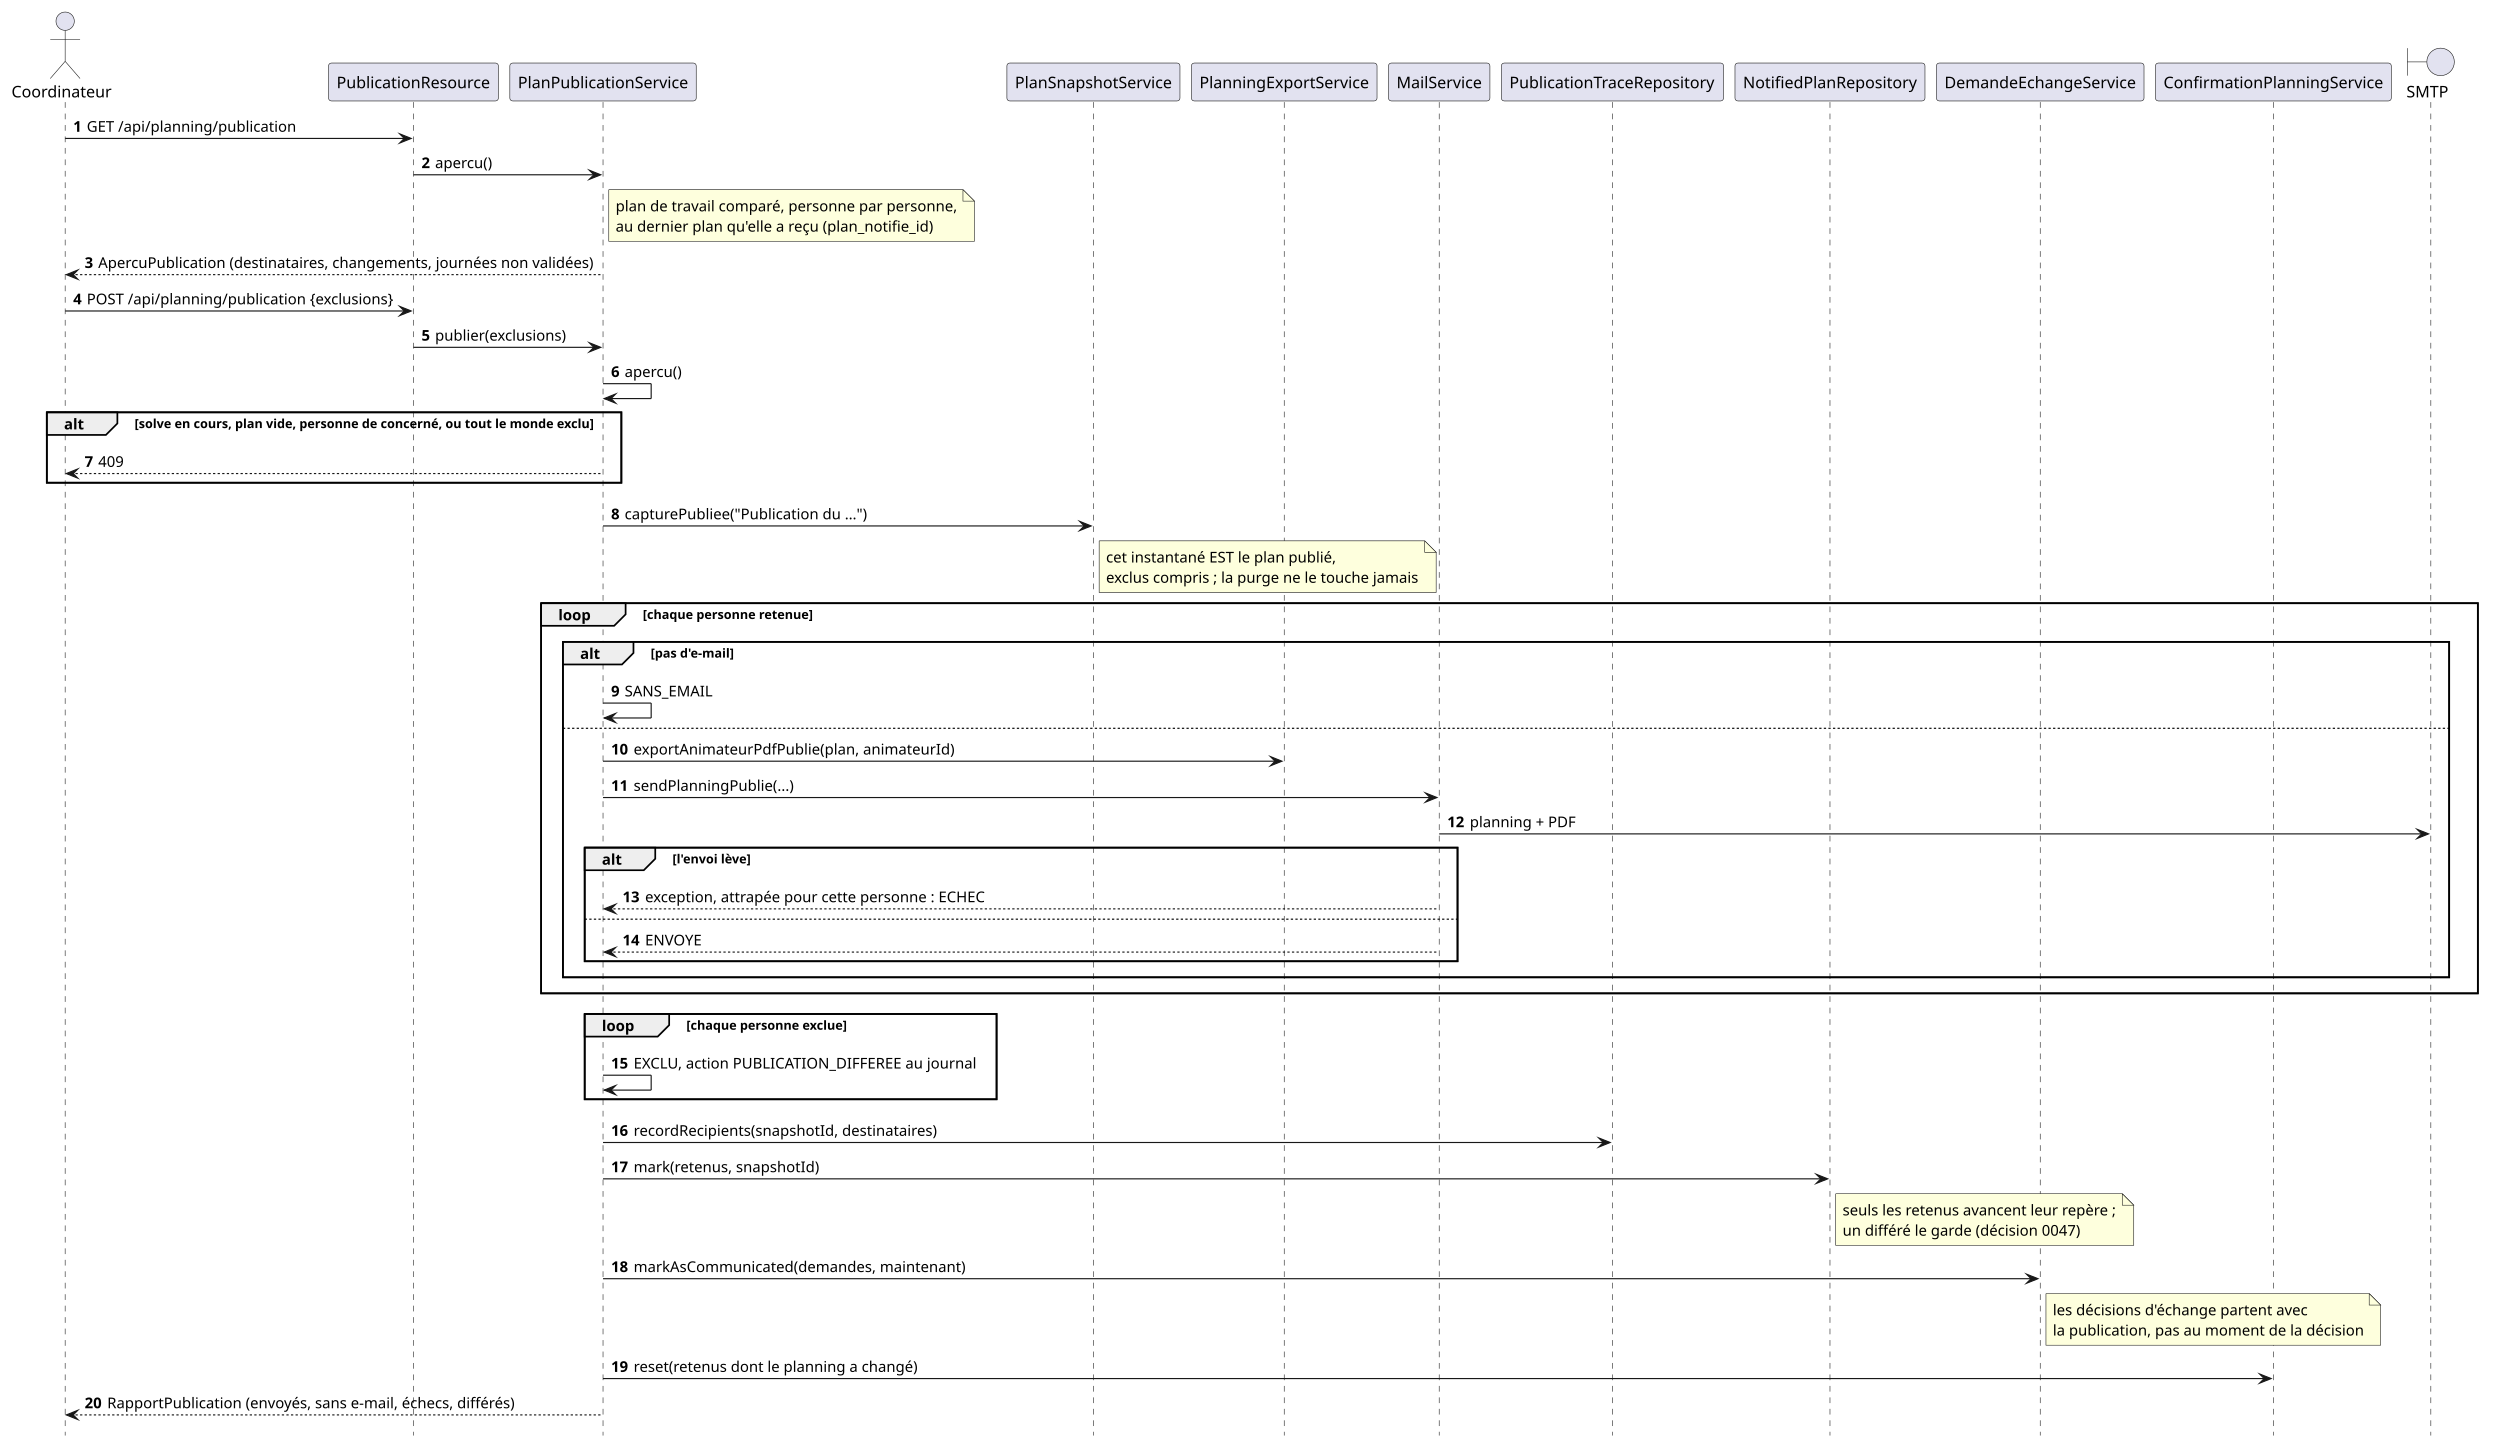
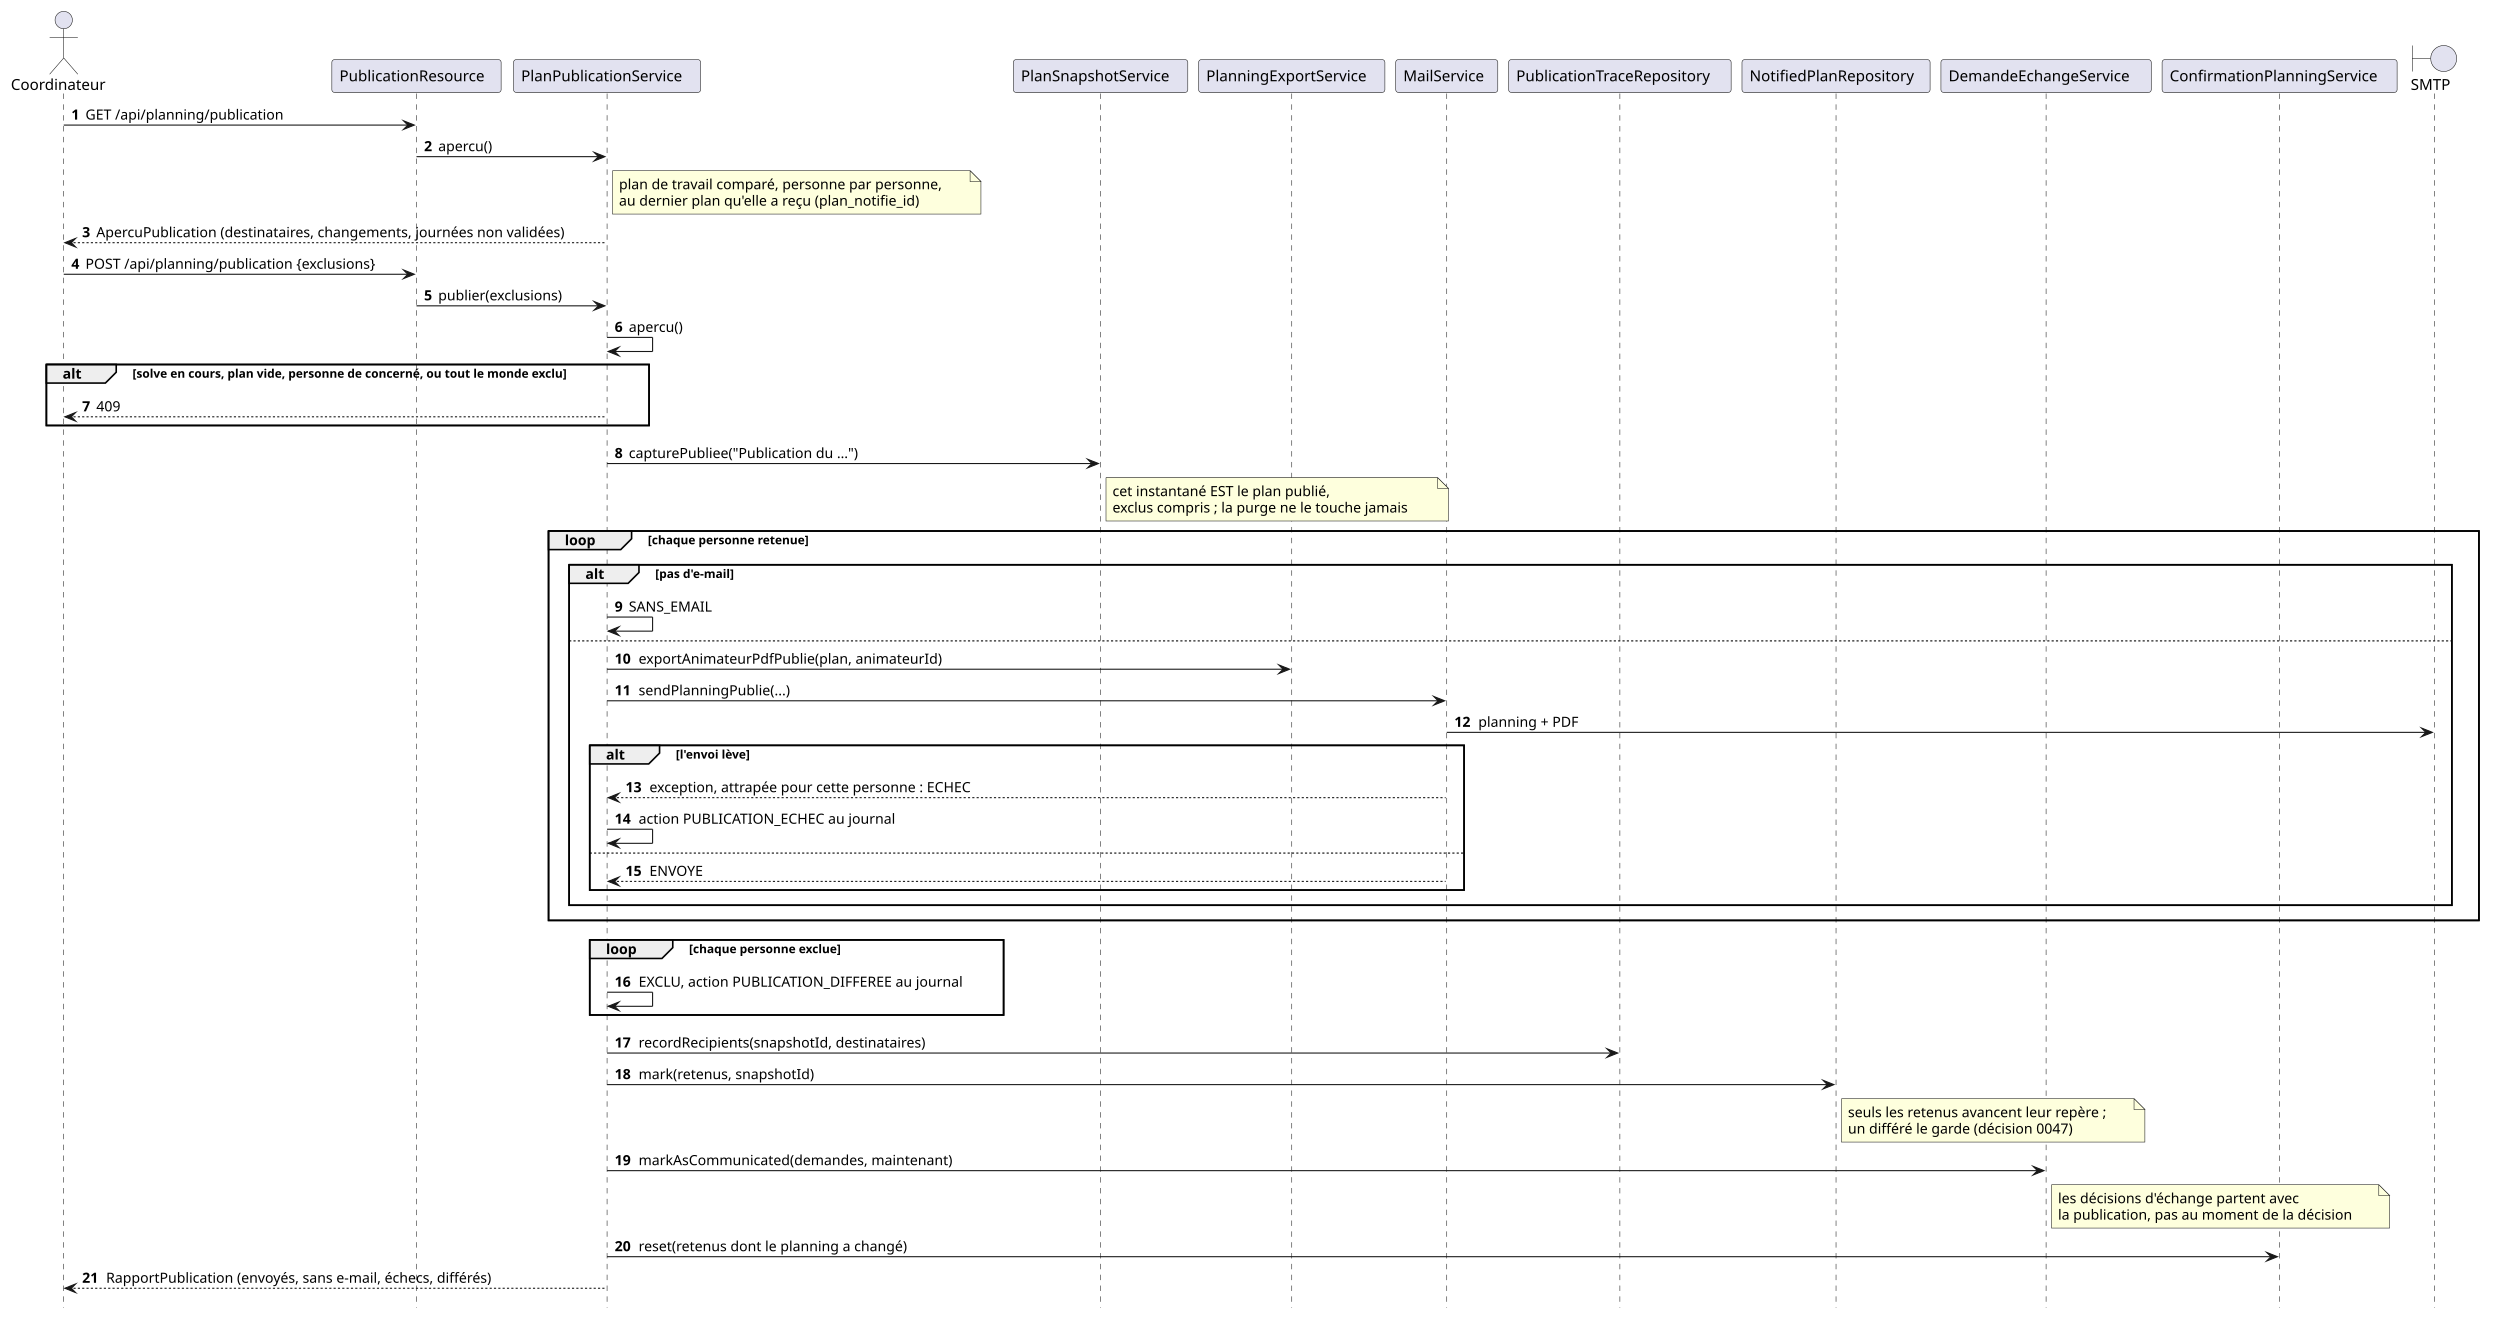
- <svg xmlns="http://www.w3.org/2000/svg" version="1.1" data-diagram-type="SEQUENCE" style="width:2181px;height:1263px;background:#FFFFFF;" width="2181px" height="1263px" viewBox="0 0 2181 1263" zoomAndPan="magnify" preserveAspectRatio="none" contentStyleType="text/css">
+ <svg xmlns="http://www.w3.org/2000/svg" version="1.1" data-diagram-type="SEQUENCE" style="width:2307px;height:1217px;background:#FFFFFF;" width="2307px" height="1217px" viewBox="0 0 2307 1217" zoomAndPan="magnify" preserveAspectRatio="none" contentStyleType="text/css">
  <defs />
  <g font-family="sans-serif" lengthAdjust="spacing">
-     <rect x="40.841" y="359.716" width="501.242" height="61.412" fill="none" style="stroke:#000;stroke-width:1.5;" />
-     <rect x="472.083" y="526.246" width="1689.58" height="340.354" fill="none" style="stroke:#000;stroke-width:1.5;" />
-     <rect x="491.083" y="559.952" width="1645.58" height="292.648" fill="none" style="stroke:#000;stroke-width:1.5;" />
-     <rect x="510.083" y="739.482" width="761.475" height="99.118" fill="none" style="stroke:#000;stroke-width:1.5;" />
-     <rect x="510.083" y="884.6" width="359.336" height="74.412" fill="none" style="stroke:#000;stroke-width:1.5;" />
-     <g>
-       <rect x="53.341" y="89.068" width="8" height="1163.299" fill="#000" fill-opacity="0" />
-       <line x1="56.841" y1="89.068" x2="56.841" y2="1252.366" style="stroke:#181818;stroke-width:0.5;stroke-dasharray:5,5;" />
-     </g>
-     <g>
-       <rect x="357.204" y="89.068" width="8" height="1163.299" fill="#000" fill-opacity="0" />
-       <line x1="360.704" y1="89.068" x2="360.704" y2="1252.366" style="stroke:#181818;stroke-width:0.5;stroke-dasharray:5,5;" />
-     </g>
-     <g>
-       <rect x="522.583" y="89.068" width="8" height="1163.299" fill="#000" fill-opacity="0" />
-       <line x1="526.083" y1="89.068" x2="526.083" y2="1252.366" style="stroke:#181818;stroke-width:0.5;stroke-dasharray:5,5;" />
-     </g>
-     <g>
-       <rect x="950.406" y="89.068" width="8" height="1163.299" fill="#000" fill-opacity="0" />
-       <line x1="953.906" y1="89.068" x2="953.906" y2="1252.366" style="stroke:#181818;stroke-width:0.5;stroke-dasharray:5,5;" />
-     </g>
-     <g>
-       <rect x="1116.856" y="89.068" width="8" height="1163.299" fill="#000" fill-opacity="0" />
-       <line x1="1120.356" y1="89.068" x2="1120.356" y2="1252.366" style="stroke:#181818;stroke-width:0.5;stroke-dasharray:5,5;" />
-     </g>
-     <g>
-       <rect x="1252.057" y="89.068" width="8" height="1163.299" fill="#000" fill-opacity="0" />
-       <line x1="1255.557" y1="89.068" x2="1255.557" y2="1252.366" style="stroke:#181818;stroke-width:0.5;stroke-dasharray:5,5;" />
-     </g>
-     <g>
-       <rect x="1403.198" y="89.068" width="8" height="1163.299" fill="#000" fill-opacity="0" />
-       <line x1="1406.698" y1="89.068" x2="1406.698" y2="1252.366" style="stroke:#181818;stroke-width:0.5;stroke-dasharray:5,5;" />
-     </g>
-     <g>
-       <rect x="1592.971" y="89.068" width="8" height="1163.299" fill="#000" fill-opacity="0" />
-       <line x1="1596.471" y1="89.068" x2="1596.471" y2="1252.366" style="stroke:#181818;stroke-width:0.5;stroke-dasharray:5,5;" />
-     </g>
-     <g>
-       <rect x="1776.389" y="89.068" width="8" height="1163.299" fill="#000" fill-opacity="0" />
-       <line x1="1779.889" y1="89.068" x2="1779.889" y2="1252.366" style="stroke:#181818;stroke-width:0.5;stroke-dasharray:5,5;" />
-     </g>
-     <g>
-       <rect x="1979.798" y="89.068" width="8" height="1163.299" fill="#000" fill-opacity="0" />
-       <line x1="1983.298" y1="89.068" x2="1983.298" y2="1252.366" style="stroke:#181818;stroke-width:0.5;stroke-dasharray:5,5;" />
-     </g>
-     <g>
-       <rect x="2117.162" y="89.068" width="8" height="1163.299" fill="#000" fill-opacity="0" />
-       <line x1="2120.662" y1="89.068" x2="2120.662" y2="1252.366" style="stroke:#181818;stroke-width:0.5;stroke-dasharray:5,5;" />
-     </g>
-     <text x="10" y="84.966" fill="#000" font-size="14" textLength="87.682">Coordinateur</text>
-     <ellipse cx="56.841" cy="18.5" rx="8" ry="8" fill="#E2E2F0" style="stroke:#181818;stroke-width:0.5;" />
-     <path d="M56.841,26.5 L56.841,53.5 M43.841,34.5 L69.841,34.5 M56.841,53.5 L43.841,68.5 M56.841,53.5 L69.841,68.5" style="stroke:#181818;stroke-width:0.5;" fill="none" />
-     <rect x="286.631" y="55" width="148.147" height="33.068" fill="#E2E2F0" style="stroke:#181818;stroke-width:0.5;" rx="2.5" ry="2.5" />
-     <text x="293.631" y="76.966" fill="#000" font-size="14" textLength="134.147">PublicationResource</text>
-     <rect x="444.778" y="55" width="162.609" height="33.068" fill="#E2E2F0" style="stroke:#181818;stroke-width:0.5;" rx="2.5" ry="2.5" />
-     <text x="451.778" y="76.966" fill="#000" font-size="14" textLength="148.609">PlanPublicationService</text>
-     <rect x="878.419" y="55" width="150.975" height="33.068" fill="#E2E2F0" style="stroke:#181818;stroke-width:0.5;" rx="2.5" ry="2.5" />
-     <text x="885.419" y="76.966" fill="#000" font-size="14" textLength="136.975">PlanSnapshotService</text>
-     <rect x="1039.394" y="55" width="161.923" height="33.068" fill="#E2E2F0" style="stroke:#181818;stroke-width:0.5;" rx="2.5" ry="2.5" />
-     <text x="1046.394" y="76.966" fill="#000" font-size="14" textLength="147.923">PlanningExportService</text>
-     <rect x="1211.317" y="55" width="88.48" height="33.068" fill="#E2E2F0" style="stroke:#181818;stroke-width:0.5;" rx="2.5" ry="2.5" />
-     <text x="1218.317" y="76.966" fill="#000" font-size="14" textLength="74.48">MailService</text>
-     <rect x="1309.797" y="55" width="193.801" height="33.068" fill="#E2E2F0" style="stroke:#181818;stroke-width:0.5;" rx="2.5" ry="2.5" />
-     <text x="1316.797" y="76.966" fill="#000" font-size="14" textLength="179.801">PublicationTraceRepository</text>
-     <rect x="1513.598" y="55" width="165.745" height="33.068" fill="#E2E2F0" style="stroke:#181818;stroke-width:0.5;" rx="2.5" ry="2.5" />
-     <text x="1520.598" y="76.966" fill="#000" font-size="14" textLength="151.745">NotifiedPlanRepository</text>
-     <rect x="1689.344" y="55" width="181.089" height="33.068" fill="#E2E2F0" style="stroke:#181818;stroke-width:0.5;" rx="2.5" ry="2.5" />
-     <text x="1696.344" y="76.966" fill="#000" font-size="14" textLength="167.089">DemandeEchangeService</text>
-     <rect x="1880.433" y="55" width="205.729" height="33.068" fill="#E2E2F0" style="stroke:#181818;stroke-width:0.5;" rx="2.5" ry="2.5" />
-     <text x="1887.433" y="76.966" fill="#000" font-size="14" textLength="191.729">ConfirmationPlanningService</text>
-     <text x="2099.344" y="84.966" fill="#000" font-size="14" textLength="36.638">SMTP</text>
-     <path d="M2100.162,42 L2100.162,66 M2100.162,54 L2117.162,54" style="stroke:#181818;stroke-width:0.5;" fill="none" />
-     <ellipse cx="2129.162" cy="54" rx="12" ry="12" fill="#E2E2F0" style="stroke:#181818;stroke-width:0.5;" />
-     <polygon points="348.704,116.774,358.704,120.774,348.704,124.774,352.704,120.774" fill="#181818" style="stroke:#181818;stroke-width:1;stroke-linejoin:miter;stroke-miterlimit:10;" />
-     <line x1="56.841" y1="120.774" x2="354.704" y2="120.774" style="stroke:#181818;stroke-width:1;" />
-     <text x="63.841" y="114.965" fill="#000" font-size="13" font-weight="700">1</text>
-     <text x="75.683" y="114.965" fill="#000" font-size="13" textLength="182.754">GET /api/planning/publication</text>
-     <polygon points="514.083,148.48,524.083,152.48,514.083,156.48,518.083,152.48" fill="#181818" style="stroke:#181818;stroke-width:1;stroke-linejoin:miter;stroke-miterlimit:10;" />
-     <line x1="360.704" y1="152.48" x2="520.083" y2="152.48" style="stroke:#181818;stroke-width:1;" />
-     <text x="367.704" y="146.671" fill="#000" font-size="13" font-weight="700">2</text>
-     <text x="379.547" y="146.671" fill="#000" font-size="13" textLength="50.063">apercu()</text>
-     <path d="M531.083,165.48 L531.083,210.48 L850.083,210.48 L850.083,175.48 L840.083,165.48 L531.083,165.48" style="stroke:#181818;stroke-width:0.5;" fill="#FEFFDD" />
-     <path d="M840.083,165.48 L840.083,175.48 L850.083,175.48 L840.083,165.48" style="stroke:#181818;stroke-width:0.5;" fill="#FEFFDD" />
-     <text x="537.083" y="184.377" fill="#000" font-size="13" textLength="298.493">plan de travail comparé, personne par personne,</text>
-     <text x="537.083" y="202.083" fill="#000" font-size="13" textLength="278.135">au dernier plan qu'elle a reçu (plan_notifie_id)</text>
-     <polygon points="67.841,235.598,57.841,239.598,67.841,243.598,63.841,239.598" fill="#181818" style="stroke:#181818;stroke-width:1;stroke-linejoin:miter;stroke-miterlimit:10;" />
-     <line x1="61.841" y1="239.598" x2="525.083" y2="239.598" style="stroke:#181818;stroke-width:1;stroke-dasharray:2,2;" />
-     <text x="73.841" y="233.789" fill="#000" font-size="13" font-weight="700">3</text>
-     <text x="85.683" y="233.789" fill="#000" font-size="13" textLength="432.562">ApercuPublication (destinataires, changements, journées non validées)</text>
-     <polygon points="348.704,267.304,358.704,271.304,348.704,275.304,352.704,271.304" fill="#181818" style="stroke:#181818;stroke-width:1;stroke-linejoin:miter;stroke-miterlimit:10;" />
-     <line x1="56.841" y1="271.304" x2="354.704" y2="271.304" style="stroke:#181818;stroke-width:1;" />
-     <text x="63.841" y="265.495" fill="#000" font-size="13" font-weight="700">4</text>
-     <text x="75.683" y="265.495" fill="#000" font-size="13" textLength="268.021">POST /api/planning/publication {exclusions}</text>
-     <polygon points="514.083,299.01,524.083,303.01,514.083,307.01,518.083,303.01" fill="#181818" style="stroke:#181818;stroke-width:1;stroke-linejoin:miter;stroke-miterlimit:10;" />
-     <line x1="360.704" y1="303.01" x2="520.083" y2="303.01" style="stroke:#181818;stroke-width:1;" />
-     <text x="367.704" y="297.201" fill="#000" font-size="13" font-weight="700">5</text>
-     <text x="379.547" y="297.201" fill="#000" font-size="13" textLength="114.777">publier(exclusions)</text>
-     <line x1="526.083" y1="334.716" x2="568.083" y2="334.716" style="stroke:#181818;stroke-width:1;" />
-     <line x1="568.083" y1="334.716" x2="568.083" y2="347.716" style="stroke:#181818;stroke-width:1;" />
-     <line x1="527.083" y1="347.716" x2="568.083" y2="347.716" style="stroke:#181818;stroke-width:1;" />
-     <polygon points="537.083,343.716,527.083,347.716,537.083,351.716,533.083,347.716" fill="#181818" style="stroke:#181818;stroke-width:1;stroke-linejoin:miter;stroke-miterlimit:10;" />
-     <text x="533.083" y="328.907" fill="#000" font-size="13" font-weight="700">6</text>
-     <text x="544.925" y="328.907" fill="#000" font-size="13" textLength="50.063">apercu()</text>
-     <path d="M40.841,359.716 L102.4,359.716 L102.4,369.422 L92.4,379.422 L40.841,379.422 L40.841,359.716" style="stroke:#000;stroke-width:1.5;" fill="#EEE" />
-     <rect x="40.841" y="359.716" width="501.242" height="61.412" fill="none" style="stroke:#000;stroke-width:1.5;" />
-     <text x="55.841" y="374.613" fill="#000" font-size="13" textLength="16.559" font-weight="700">alt</text>
-     <text x="117.4" y="373.475" fill="#000" font-size="11" textLength="400.939" font-weight="700">[solve en cours, plan vide, personne de concerné, ou tout le monde exclu]</text>
-     <polygon points="67.841,409.128,57.841,413.128,67.841,417.128,63.841,413.128" fill="#181818" style="stroke:#181818;stroke-width:1;stroke-linejoin:miter;stroke-miterlimit:10;" />
-     <line x1="61.841" y1="413.128" x2="525.083" y2="413.128" style="stroke:#181818;stroke-width:1;stroke-dasharray:2,2;" />
-     <text x="73.841" y="407.319" fill="#000" font-size="13" font-weight="700">7</text>
-     <text x="85.683" y="407.319" fill="#000" font-size="13" textLength="22.308">409</text>
-     <polygon points="941.906,454.834,951.906,458.834,941.906,462.834,945.906,458.834" fill="#181818" style="stroke:#181818;stroke-width:1;stroke-linejoin:miter;stroke-miterlimit:10;" />
-     <line x1="526.083" y1="458.834" x2="947.906" y2="458.834" style="stroke:#181818;stroke-width:1;" />
-     <text x="533.083" y="453.025" fill="#000" font-size="13" font-weight="700">8</text>
-     <text x="544.925" y="453.025" fill="#000" font-size="13" textLength="211.783">capturePubliee("Publication du …")</text>
-     <path d="M958.906,471.834 L958.906,516.834 L1252.906,516.834 L1252.906,481.834 L1242.906,471.834 L958.906,471.834" style="stroke:#181818;stroke-width:0.5;" fill="#FEFFDD" />
-     <path d="M1242.906,471.834 L1242.906,481.834 L1252.906,481.834 L1242.906,471.834" style="stroke:#181818;stroke-width:0.5;" fill="#FEFFDD" />
-     <text x="964.906" y="490.731" fill="#000" font-size="13" textLength="200.655">cet instantané EST le plan publié,</text>
-     <text x="964.906" y="508.437" fill="#000" font-size="13" textLength="273.091">exclus compris ; la purge ne le touche jamais</text>
-     <path d="M472.083,526.246 L545.787,526.246 L545.787,535.952 L535.787,545.952 L472.083,545.952 L472.083,526.246" style="stroke:#000;stroke-width:1.5;" fill="#EEE" />
-     <rect x="472.083" y="526.246" width="1689.58" height="340.354" fill="none" style="stroke:#000;stroke-width:1.5;" />
-     <text x="487.083" y="541.143" fill="#000" font-size="13" textLength="28.704" font-weight="700">loop</text>
-     <text x="560.787" y="540.005" fill="#000" font-size="11" textLength="148.837" font-weight="700">[chaque personne retenue]</text>
-     <path d="M491.083,559.952 L552.642,559.952 L552.642,569.658 L542.642,579.658 L491.083,579.658 L491.083,559.952" style="stroke:#000;stroke-width:1.5;" fill="#EEE" />
-     <rect x="491.083" y="559.952" width="1645.58" height="292.648" fill="none" style="stroke:#000;stroke-width:1.5;" />
-     <text x="506.083" y="574.849" fill="#000" font-size="13" textLength="16.559" font-weight="700">alt</text>
-     <text x="567.642" y="573.711" fill="#000" font-size="11" textLength="73.889" font-weight="700">[pas d'e-mail]</text>
-     <line x1="526.083" y1="613.364" x2="568.083" y2="613.364" style="stroke:#181818;stroke-width:1;" />
-     <line x1="568.083" y1="613.364" x2="568.083" y2="626.364" style="stroke:#181818;stroke-width:1;" />
-     <line x1="527.083" y1="626.364" x2="568.083" y2="626.364" style="stroke:#181818;stroke-width:1;" />
-     <polygon points="537.083,622.364,527.083,626.364,537.083,630.364,533.083,626.364" fill="#181818" style="stroke:#181818;stroke-width:1;stroke-linejoin:miter;stroke-miterlimit:10;" />
-     <text x="533.083" y="607.555" fill="#000" font-size="13" font-weight="700">9</text>
-     <text x="544.925" y="607.555" fill="#000" font-size="13" textLength="76.778">SANS_EMAIL</text>
-     <line x1="491.083" y1="635.364" x2="2136.662" y2="635.364" style="stroke:#000;stroke-width:1;stroke-dasharray:2,2;" />
-     <polygon points="1108.356,660.07,1118.356,664.07,1108.356,668.07,1112.356,664.07" fill="#181818" style="stroke:#181818;stroke-width:1;stroke-linejoin:miter;stroke-miterlimit:10;" />
-     <line x1="526.083" y1="664.07" x2="1114.356" y2="664.07" style="stroke:#181818;stroke-width:1;" />
-     <text x="533.083" y="658.261" fill="#000" font-size="13" textLength="15.685" font-weight="700">10</text>
-     <text x="552.767" y="658.261" fill="#000" font-size="13" textLength="280.267">exportAnimateurPdfPublie(plan, animateurId)</text>
-     <polygon points="1243.557,691.776,1253.557,695.776,1243.557,699.776,1247.557,695.776" fill="#181818" style="stroke:#181818;stroke-width:1;stroke-linejoin:miter;stroke-miterlimit:10;" />
-     <line x1="526.083" y1="695.776" x2="1249.557" y2="695.776" style="stroke:#181818;stroke-width:1;" />
-     <text x="533.083" y="689.967" fill="#000" font-size="13" textLength="15.685" font-weight="700">11</text>
-     <text x="552.767" y="689.967" fill="#000" font-size="13" textLength="139.737">sendPlanningPublie(...)</text>
-     <polygon points="2108.662,723.482,2118.662,727.482,2108.662,731.482,2112.662,727.482" fill="#181818" style="stroke:#181818;stroke-width:1;stroke-linejoin:miter;stroke-miterlimit:10;" />
-     <line x1="1255.557" y1="727.482" x2="2114.662" y2="727.482" style="stroke:#181818;stroke-width:1;" />
-     <text x="1262.557" y="721.673" fill="#000" font-size="13" textLength="15.685" font-weight="700">12</text>
-     <text x="1282.242" y="721.673" fill="#000" font-size="13" textLength="92.391">planning + PDF</text>
-     <path d="M510.083,739.482 L571.642,739.482 L571.642,749.188 L561.642,759.188 L510.083,759.188 L510.083,739.482" style="stroke:#000;stroke-width:1.5;" fill="#EEE" />
-     <rect x="510.083" y="739.482" width="761.475" height="99.118" fill="none" style="stroke:#000;stroke-width:1.5;" />
-     <text x="525.083" y="754.379" fill="#000" font-size="13" textLength="16.559" font-weight="700">alt</text>
-     <text x="586.642" y="753.241" fill="#000" font-size="11" textLength="68.796" font-weight="700">[l'envoi lève]</text>
-     <polygon points="537.083,788.894,527.083,792.894,537.083,796.894,533.083,792.894" fill="#181818" style="stroke:#181818;stroke-width:1;stroke-linejoin:miter;stroke-miterlimit:10;" />
-     <line x1="531.083" y1="792.894" x2="1254.557" y2="792.894" style="stroke:#181818;stroke-width:1;stroke-dasharray:2,2;" />
-     <text x="543.083" y="787.085" fill="#000" font-size="13" textLength="15.685" font-weight="700">13</text>
-     <text x="562.767" y="787.085" fill="#000" font-size="13" textLength="297.232">exception, attrapée pour cette personne : ECHEC</text>
-     <line x1="510.083" y1="801.894" x2="1271.557" y2="801.894" style="stroke:#000;stroke-width:1;stroke-dasharray:2,2;" />
-     <polygon points="537.083,826.6,527.083,830.6,537.083,834.6,533.083,830.6" fill="#181818" style="stroke:#181818;stroke-width:1;stroke-linejoin:miter;stroke-miterlimit:10;" />
-     <line x1="531.083" y1="830.6" x2="1254.557" y2="830.6" style="stroke:#181818;stroke-width:1;stroke-dasharray:2,2;" />
-     <text x="543.083" y="824.791" fill="#000" font-size="13" textLength="15.685" font-weight="700">14</text>
-     <text x="562.767" y="824.791" fill="#000" font-size="13" textLength="49.647">ENVOYE</text>
-     <path d="M510.083,884.6 L583.787,884.6 L583.787,894.306 L573.787,904.306 L510.083,904.306 L510.083,884.6" style="stroke:#000;stroke-width:1.5;" fill="#EEE" />
-     <rect x="510.083" y="884.6" width="359.336" height="74.412" fill="none" style="stroke:#000;stroke-width:1.5;" />
-     <text x="525.083" y="899.497" fill="#000" font-size="13" textLength="28.704" font-weight="700">loop</text>
-     <text x="598.787" y="898.359" fill="#000" font-size="11" textLength="140.915" font-weight="700">[chaque personne exclue]</text>
-     <line x1="526.083" y1="938.012" x2="568.083" y2="938.012" style="stroke:#181818;stroke-width:1;" />
-     <line x1="568.083" y1="938.012" x2="568.083" y2="951.012" style="stroke:#181818;stroke-width:1;" />
-     <line x1="527.083" y1="951.012" x2="568.083" y2="951.012" style="stroke:#181818;stroke-width:1;" />
-     <polygon points="537.083,947.012,527.083,951.012,537.083,955.012,533.083,951.012" fill="#181818" style="stroke:#181818;stroke-width:1;stroke-linejoin:miter;stroke-miterlimit:10;" />
-     <text x="533.083" y="932.203" fill="#000" font-size="13" textLength="15.685" font-weight="700">15</text>
-     <text x="552.767" y="932.203" fill="#000" font-size="13" textLength="300.651">EXCLU, action PUBLICATION_DIFFEREE au journal</text>
-     <polygon points="1394.698,992.718,1404.698,996.718,1394.698,1000.718,1398.698,996.718" fill="#181818" style="stroke:#181818;stroke-width:1;stroke-linejoin:miter;stroke-miterlimit:10;" />
-     <line x1="526.083" y1="996.718" x2="1400.698" y2="996.718" style="stroke:#181818;stroke-width:1;" />
-     <text x="533.083" y="990.909" fill="#000" font-size="13" textLength="15.685" font-weight="700">16</text>
-     <text x="552.767" y="990.909" fill="#000" font-size="13" textLength="265.447">recordRecipients(snapshotId, destinataires)</text>
-     <polygon points="1584.471,1024.424,1594.471,1028.424,1584.471,1032.424,1588.471,1028.424" fill="#181818" style="stroke:#181818;stroke-width:1;stroke-linejoin:miter;stroke-miterlimit:10;" />
-     <line x1="526.083" y1="1028.424" x2="1590.471" y2="1028.424" style="stroke:#181818;stroke-width:1;" />
-     <text x="533.083" y="1022.615" fill="#000" font-size="13" textLength="15.685" font-weight="700">17</text>
-     <text x="552.767" y="1022.615" fill="#000" font-size="13" textLength="162.214">mark(retenus, snapshotId)</text>
-     <path d="M1601.471,1041.424 L1601.471,1086.424 L1861.471,1086.424 L1861.471,1051.424 L1851.471,1041.424 L1601.471,1041.424" style="stroke:#181818;stroke-width:0.5;" fill="#FEFFDD" />
-     <path d="M1851.471,1041.424 L1851.471,1051.424 L1861.471,1051.424 L1851.471,1041.424" style="stroke:#181818;stroke-width:0.5;" fill="#FEFFDD" />
-     <text x="1607.471" y="1060.321" fill="#000" font-size="13" textLength="239.213">seuls les retenus avancent leur repère ;</text>
-     <text x="1607.471" y="1078.027" fill="#000" font-size="13" textLength="207.909">un différé le garde (décision 0047)</text>
-     <polygon points="1767.889,1111.542,1777.889,1115.542,1767.889,1119.542,1771.889,1115.542" fill="#181818" style="stroke:#181818;stroke-width:1;stroke-linejoin:miter;stroke-miterlimit:10;" />
-     <line x1="526.083" y1="1115.542" x2="1773.889" y2="1115.542" style="stroke:#181818;stroke-width:1;" />
-     <text x="533.083" y="1109.733" fill="#000" font-size="13" textLength="15.685" font-weight="700">18</text>
-     <text x="552.767" y="1109.733" fill="#000" font-size="13" textLength="289.601">markAsCommunicated(demandes, maintenant)</text>
-     <path d="M1784.889,1128.542 L1784.889,1173.542 L2076.889,1173.542 L2076.889,1138.542 L2066.889,1128.542 L1784.889,1128.542" style="stroke:#181818;stroke-width:0.5;" fill="#FEFFDD" />
-     <path d="M2066.889,1128.542 L2066.889,1138.542 L2076.889,1138.542 L2066.889,1128.542" style="stroke:#181818;stroke-width:0.5;" fill="#FEFFDD" />
-     <text x="1790.889" y="1147.439" fill="#000" font-size="13" textLength="223.119">les décisions d'échange partent avec</text>
-     <text x="1790.889" y="1165.145" fill="#000" font-size="13" textLength="271.453">la publication, pas au moment de la décision</text>
-     <polygon points="1971.298,1198.66,1981.298,1202.66,1971.298,1206.66,1975.298,1202.66" fill="#181818" style="stroke:#181818;stroke-width:1;stroke-linejoin:miter;stroke-miterlimit:10;" />
-     <line x1="526.083" y1="1202.66" x2="1977.298" y2="1202.66" style="stroke:#181818;stroke-width:1;" />
-     <text x="533.083" y="1196.851" fill="#000" font-size="13" textLength="15.685" font-weight="700">19</text>
-     <text x="552.767" y="1196.851" fill="#000" font-size="13" textLength="248.261">reset(retenus dont le planning a changé)</text>
-     <polygon points="67.841,1230.366,57.841,1234.366,67.841,1238.366,63.841,1234.366" fill="#181818" style="stroke:#181818;stroke-width:1;stroke-linejoin:miter;stroke-miterlimit:10;" />
-     <line x1="61.841" y1="1234.366" x2="525.083" y2="1234.366" style="stroke:#181818;stroke-width:1;stroke-dasharray:2,2;" />
-     <text x="73.841" y="1228.557" fill="#000" font-size="13" textLength="15.685" font-weight="700">20</text>
-     <text x="93.525" y="1228.557" fill="#000" font-size="13" textLength="355.966">RapportPublication (envoyés, sans e-mail, échecs, différés)</text>
+     <rect x="42.811" y="336.359" width="556.154" height="56.266" fill="none" style="stroke:#000;stroke-width:1.5;" />
+     <rect x="506.207" y="490.023" width="1781.347" height="359.328" fill="none" style="stroke:#000;stroke-width:1.5;" />
+     <rect x="525.207" y="521.156" width="1737.347" height="314.195" fill="none" style="stroke:#000;stroke-width:1.5;" />
+     <rect x="544.207" y="687.82" width="806.858" height="133.531" fill="none" style="stroke:#000;stroke-width:1.5;" />
+     <rect x="544.207" y="867.352" width="381.92" height="69.266" fill="none" style="stroke:#000;stroke-width:1.5;" />
+     <g>
+       <rect x="55.311" y="86.297" width="8" height="1120.516" fill="#000" fill-opacity="0" />
+       <line x1="58.811" y1="86.297" x2="58.811" y2="1206.813" style="stroke:#181818;stroke-width:0.5;stroke-dasharray:5,5;" />
+     </g>
+     <g>
+       <rect x="380.832" y="86.297" width="8" height="1120.516" fill="#000" fill-opacity="0" />
+       <line x1="384.332" y1="86.297" x2="384.332" y2="1206.813" style="stroke:#181818;stroke-width:0.5;stroke-dasharray:5,5;" />
+     </g>
+     <g>
+       <rect x="556.707" y="86.297" width="8" height="1120.516" fill="#000" fill-opacity="0" />
+       <line x1="560.207" y1="86.297" x2="560.207" y2="1206.813" style="stroke:#181818;stroke-width:0.5;stroke-dasharray:5,5;" />
+     </g>
+     <g>
+       <rect x="1012.113" y="86.297" width="8" height="1120.516" fill="#000" fill-opacity="0" />
+       <line x1="1015.613" y1="86.297" x2="1015.613" y2="1206.813" style="stroke:#181818;stroke-width:0.5;stroke-dasharray:5,5;" />
+     </g>
+     <g>
+       <rect x="1188.538" y="86.297" width="8" height="1120.516" fill="#000" fill-opacity="0" />
+       <line x1="1192.038" y1="86.297" x2="1192.038" y2="1206.813" style="stroke:#181818;stroke-width:0.5;stroke-dasharray:5,5;" />
+     </g>
+     <g>
+       <rect x="1331.565" y="86.297" width="8" height="1120.516" fill="#000" fill-opacity="0" />
+       <line x1="1335.065" y1="86.297" x2="1335.065" y2="1206.813" style="stroke:#181818;stroke-width:0.5;stroke-dasharray:5,5;" />
+     </g>
+     <g>
+       <rect x="1491.327" y="86.297" width="8" height="1120.516" fill="#000" fill-opacity="0" />
+       <line x1="1494.827" y1="86.297" x2="1494.827" y2="1206.813" style="stroke:#181818;stroke-width:0.5;stroke-dasharray:5,5;" />
+     </g>
+     <g>
+       <rect x="1690.795" y="86.297" width="8" height="1120.516" fill="#000" fill-opacity="0" />
+       <line x1="1694.295" y1="86.297" x2="1694.295" y2="1206.813" style="stroke:#181818;stroke-width:0.5;stroke-dasharray:5,5;" />
+     </g>
+     <g>
+       <rect x="1884.637" y="86.297" width="8" height="1120.516" fill="#000" fill-opacity="0" />
+       <line x1="1888.137" y1="86.297" x2="1888.137" y2="1206.813" style="stroke:#181818;stroke-width:0.5;stroke-dasharray:5,5;" />
+     </g>
+     <g>
+       <rect x="2100.119" y="86.297" width="8" height="1120.516" fill="#000" fill-opacity="0" />
+       <line x1="2103.619" y1="86.297" x2="2103.619" y2="1206.813" style="stroke:#181818;stroke-width:0.5;stroke-dasharray:5,5;" />
+     </g>
+     <g>
+       <rect x="2243.054" y="86.297" width="8" height="1120.516" fill="#000" fill-opacity="0" />
+       <line x1="2246.554" y1="86.297" x2="2246.554" y2="1206.813" style="stroke:#181818;stroke-width:0.5;stroke-dasharray:5,5;" />
+     </g>
+     <text x="10" y="82.995" fill="#000" font-size="14" textLength="91.622">Coordinateur</text>
+     <ellipse cx="58.811" cy="18.5" rx="8" ry="8" fill="#E2E2F0" style="stroke:#181818;stroke-width:0.5;" />
+     <path d="M58.811,26.5 L58.811,53.5 M45.811,34.5 L71.811,34.5 M58.811,53.5 L45.811,68.5 M58.811,53.5 L71.811,68.5" style="stroke:#181818;stroke-width:0.5;" fill="none" />
+     <rect x="306.225" y="55" width="156.215" height="30.297" fill="#E2E2F0" style="stroke:#181818;stroke-width:0.5;" rx="2.5" ry="2.5" />
+     <text x="313.225" y="74.995" fill="#000" font-size="14" textLength="142.215">PublicationResource</text>
+     <rect x="473.906" y="55" width="172.601" height="30.297" fill="#E2E2F0" style="stroke:#181818;stroke-width:0.5;" rx="2.5" ry="2.5" />
+     <text x="480.906" y="74.995" fill="#000" font-size="14" textLength="158.601">PlanPublicationService</text>
+     <rect x="935.127" y="55" width="160.973" height="30.297" fill="#E2E2F0" style="stroke:#181818;stroke-width:0.5;" rx="2.5" ry="2.5" />
+     <text x="942.127" y="74.995" fill="#000" font-size="14" textLength="146.973">PlanSnapshotService</text>
+     <rect x="1106.1" y="55" width="171.876" height="30.297" fill="#E2E2F0" style="stroke:#181818;stroke-width:0.5;" rx="2.5" ry="2.5" />
+     <text x="1113.1" y="74.995" fill="#000" font-size="14" textLength="157.876">PlanningExportService</text>
+     <rect x="1287.976" y="55" width="94.179" height="30.297" fill="#E2E2F0" style="stroke:#181818;stroke-width:0.5;" rx="2.5" ry="2.5" />
+     <text x="1294.976" y="74.995" fill="#000" font-size="14" textLength="80.179">MailService</text>
+     <rect x="1392.154" y="55" width="205.345" height="30.297" fill="#E2E2F0" style="stroke:#181818;stroke-width:0.5;" rx="2.5" ry="2.5" />
+     <text x="1399.154" y="74.995" fill="#000" font-size="14" textLength="191.345">PublicationTraceRepository</text>
+     <rect x="1607.499" y="55" width="173.592" height="30.297" fill="#E2E2F0" style="stroke:#181818;stroke-width:0.5;" rx="2.5" ry="2.5" />
+     <text x="1614.499" y="74.995" fill="#000" font-size="14" textLength="159.592">NotifiedPlanRepository</text>
+     <rect x="1791.091" y="55" width="194.093" height="30.297" fill="#E2E2F0" style="stroke:#181818;stroke-width:0.5;" rx="2.5" ry="2.5" />
+     <text x="1798.091" y="74.995" fill="#000" font-size="14" textLength="180.093">DemandeEchangeService</text>
+     <rect x="1995.184" y="55" width="216.87" height="30.297" fill="#E2E2F0" style="stroke:#181818;stroke-width:0.5;" rx="2.5" ry="2.5" />
+     <text x="2002.184" y="74.995" fill="#000" font-size="14" textLength="202.87">ConfirmationPlanningService</text>
+     <text x="2224.574" y="82.995" fill="#000" font-size="14" textLength="37.96">SMTP</text>
+     <path d="M2226.054,42 L2226.054,66 M2226.054,54 L2243.054,54" style="stroke:#181818;stroke-width:0.5;" fill="none" />
+     <ellipse cx="2255.054" cy="54" rx="12" ry="12" fill="#E2E2F0" style="stroke:#181818;stroke-width:0.5;" />
+     <polygon points="372.332,111.43,382.332,115.43,372.332,119.43,376.332,115.43" fill="#181818" style="stroke:#181818;stroke-width:1;stroke-linejoin:miter;stroke-miterlimit:10;" />
+     <line x1="58.811" y1="115.43" x2="378.332" y2="115.43" style="stroke:#181818;stroke-width:1;" />
+     <text x="65.811" y="110.364" fill="#000" font-size="13" font-weight="700">1</text>
+     <text x="78.856" y="110.364" fill="#000" font-size="13" textLength="191.725">GET /api/planning/publication</text>
+     <polygon points="548.207,140.563,558.207,144.563,548.207,148.563,552.207,144.563" fill="#181818" style="stroke:#181818;stroke-width:1;stroke-linejoin:miter;stroke-miterlimit:10;" />
+     <line x1="384.332" y1="144.563" x2="554.207" y2="144.563" style="stroke:#181818;stroke-width:1;" />
+     <text x="391.332" y="139.497" fill="#000" font-size="13" font-weight="700">2</text>
+     <text x="404.377" y="139.497" fill="#000" font-size="13" textLength="55.091">apercu()</text>
+     <path d="M565.207,157.563 L565.207,197.563 L905.207,197.563 L905.207,167.563 L895.207,157.563 L565.207,157.563" style="stroke:#181818;stroke-width:0.5;" fill="#FEFFDD" />
+     <path d="M895.207,157.563 L895.207,167.563 L905.207,167.563 L895.207,157.563" style="stroke:#181818;stroke-width:0.5;" fill="#FEFFDD" />
+     <text x="571.207" y="174.629" fill="#000" font-size="13" textLength="319.154">plan de travail comparé, personne par personne,</text>
+     <text x="571.207" y="189.762" fill="#000" font-size="13" textLength="300.003">au dernier plan qu'elle a reçu (plan_notifie_id)</text>
+     <polygon points="69.811,219.961,59.811,223.961,69.811,227.961,65.811,223.961" fill="#181818" style="stroke:#181818;stroke-width:1;stroke-linejoin:miter;stroke-miterlimit:10;" />
+     <line x1="63.811" y1="223.961" x2="559.207" y2="223.961" style="stroke:#181818;stroke-width:1;stroke-dasharray:2,2;" />
+     <text x="75.811" y="218.895" fill="#000" font-size="13" font-weight="700">3</text>
+     <text x="88.856" y="218.895" fill="#000" font-size="13" textLength="464.35">ApercuPublication (destinataires, changements, journées non validées)</text>
+     <polygon points="372.332,249.094,382.332,253.094,372.332,257.094,376.332,253.094" fill="#181818" style="stroke:#181818;stroke-width:1;stroke-linejoin:miter;stroke-miterlimit:10;" />
+     <line x1="58.811" y1="253.094" x2="378.332" y2="253.094" style="stroke:#181818;stroke-width:1;" />
+     <text x="65.811" y="248.028" fill="#000" font-size="13" font-weight="700">4</text>
+     <text x="78.856" y="248.028" fill="#000" font-size="13" textLength="288.476">POST /api/planning/publication {exclusions}</text>
+     <polygon points="548.207,278.227,558.207,282.227,548.207,286.227,552.207,282.227" fill="#181818" style="stroke:#181818;stroke-width:1;stroke-linejoin:miter;stroke-miterlimit:10;" />
+     <line x1="384.332" y1="282.227" x2="554.207" y2="282.227" style="stroke:#181818;stroke-width:1;" />
+     <text x="391.332" y="277.161" fill="#000" font-size="13" font-weight="700">5</text>
+     <text x="404.377" y="277.161" fill="#000" font-size="13" textLength="123.494">publier(exclusions)</text>
+     <line x1="560.207" y1="311.359" x2="602.207" y2="311.359" style="stroke:#181818;stroke-width:1;" />
+     <line x1="602.207" y1="311.359" x2="602.207" y2="324.359" style="stroke:#181818;stroke-width:1;" />
+     <line x1="561.207" y1="324.359" x2="602.207" y2="324.359" style="stroke:#181818;stroke-width:1;" />
+     <polygon points="571.207,320.359,561.207,324.359,571.207,328.359,567.207,324.359" fill="#181818" style="stroke:#181818;stroke-width:1;stroke-linejoin:miter;stroke-miterlimit:10;" />
+     <text x="567.207" y="306.293" fill="#000" font-size="13" font-weight="700">6</text>
+     <text x="580.252" y="306.293" fill="#000" font-size="13" textLength="55.091">apercu()</text>
+     <path d="M42.811,336.359 L107.254,336.359 L107.254,343.492 L97.254,353.492 L42.811,353.492 L42.811,336.359" style="stroke:#000;stroke-width:1.5;" fill="#EEE" />
+     <rect x="42.811" y="336.359" width="556.154" height="56.266" fill="none" style="stroke:#000;stroke-width:1.5;" />
+     <text x="57.811" y="349.426" fill="#000" font-size="13" textLength="19.443" font-weight="700">alt</text>
+     <text x="122.254" y="348.57" fill="#000" font-size="11" textLength="460.711" font-weight="700">[solve en cours, plan vide, personne de concerné, ou tout le monde exclu]</text>
+     <polygon points="69.811,380.625,59.811,384.625,69.811,388.625,65.811,384.625" fill="#181818" style="stroke:#181818;stroke-width:1;stroke-linejoin:miter;stroke-miterlimit:10;" />
+     <line x1="63.811" y1="384.625" x2="559.207" y2="384.625" style="stroke:#181818;stroke-width:1;stroke-dasharray:2,2;" />
+     <text x="75.811" y="379.559" fill="#000" font-size="13" font-weight="700">7</text>
+     <text x="88.856" y="379.559" fill="#000" font-size="13" textLength="24.813">409</text>
+     <polygon points="1003.613,423.758,1013.613,427.758,1003.613,431.758,1007.613,427.758" fill="#181818" style="stroke:#181818;stroke-width:1;stroke-linejoin:miter;stroke-miterlimit:10;" />
+     <line x1="560.207" y1="427.758" x2="1009.613" y2="427.758" style="stroke:#181818;stroke-width:1;" />
+     <text x="567.207" y="422.692" fill="#000" font-size="13" font-weight="700">8</text>
+     <text x="580.252" y="422.692" fill="#000" font-size="13" textLength="229.023">capturePubliee("Publication du …")</text>
+     <path d="M1020.613,440.758 L1020.613,480.758 L1336.613,480.758 L1336.613,450.758 L1326.613,440.758 L1020.613,440.758" style="stroke:#181818;stroke-width:0.5;" fill="#FEFFDD" />
+     <path d="M1326.613,440.758 L1326.613,450.758 L1336.613,450.758 L1326.613,440.758" style="stroke:#181818;stroke-width:0.5;" fill="#FEFFDD" />
+     <text x="1026.613" y="457.825" fill="#000" font-size="13" textLength="218.315">cet instantané EST le plan publié,</text>
+     <text x="1026.613" y="472.958" fill="#000" font-size="13" textLength="295.426">exclus compris ; la purge ne le touche jamais</text>
+     <path d="M506.207,490.023 L582.831,490.023 L582.831,497.156 L572.831,507.156 L506.207,507.156 L506.207,490.023" style="stroke:#000;stroke-width:1.5;" fill="#EEE" />
+     <rect x="506.207" y="490.023" width="1781.347" height="359.328" fill="none" style="stroke:#000;stroke-width:1.5;" />
+     <text x="521.207" y="503.09" fill="#000" font-size="13" textLength="31.624" font-weight="700">loop</text>
+     <text x="597.831" y="502.234" fill="#000" font-size="11" textLength="169.367" font-weight="700">[chaque personne retenue]</text>
+     <path d="M525.207,521.156 L589.649,521.156 L589.649,528.289 L579.649,538.289 L525.207,538.289 L525.207,521.156" style="stroke:#000;stroke-width:1.5;" fill="#EEE" />
+     <rect x="525.207" y="521.156" width="1737.347" height="314.195" fill="none" style="stroke:#000;stroke-width:1.5;" />
+     <text x="540.207" y="534.223" fill="#000" font-size="13" textLength="19.443" font-weight="700">alt</text>
+     <text x="604.649" y="533.367" fill="#000" font-size="11" textLength="85.422" font-weight="700">[pas d'e-mail]</text>
+     <line x1="560.207" y1="569.422" x2="602.207" y2="569.422" style="stroke:#181818;stroke-width:1;" />
+     <line x1="602.207" y1="569.422" x2="602.207" y2="582.422" style="stroke:#181818;stroke-width:1;" />
+     <line x1="561.207" y1="582.422" x2="602.207" y2="582.422" style="stroke:#181818;stroke-width:1;" />
+     <polygon points="571.207,578.422,561.207,582.422,571.207,586.422,567.207,582.422" fill="#181818" style="stroke:#181818;stroke-width:1;stroke-linejoin:miter;stroke-miterlimit:10;" />
+     <text x="567.207" y="564.356" fill="#000" font-size="13" font-weight="700">9</text>
+     <text x="580.252" y="564.356" fill="#000" font-size="13" textLength="81.021">SANS_EMAIL</text>
+     <line x1="525.207" y1="591.422" x2="2262.554" y2="591.422" style="stroke:#000;stroke-width:1;stroke-dasharray:2,2;" />
+     <polygon points="1180.038,613.555,1190.038,617.555,1180.038,621.555,1184.038,617.555" fill="#181818" style="stroke:#181818;stroke-width:1;stroke-linejoin:miter;stroke-miterlimit:10;" />
+     <line x1="560.207" y1="617.555" x2="1186.038" y2="617.555" style="stroke:#181818;stroke-width:1;" />
+     <text x="567.207" y="612.489" fill="#000" font-size="13" textLength="18.091" font-weight="700">10</text>
+     <text x="589.297" y="612.489" fill="#000" font-size="13" textLength="296.302">exportAnimateurPdfPublie(plan, animateurId)</text>
+     <polygon points="1323.065,642.688,1333.065,646.688,1323.065,650.688,1327.065,646.688" fill="#181818" style="stroke:#181818;stroke-width:1;stroke-linejoin:miter;stroke-miterlimit:10;" />
+     <line x1="560.207" y1="646.688" x2="1329.065" y2="646.688" style="stroke:#181818;stroke-width:1;" />
+     <text x="567.207" y="641.622" fill="#000" font-size="13" textLength="18.091" font-weight="700">11</text>
+     <text x="589.297" y="641.622" fill="#000" font-size="13" textLength="149.354">sendPlanningPublie(...)</text>
+     <polygon points="2234.554,671.82,2244.554,675.82,2234.554,679.82,2238.554,675.82" fill="#181818" style="stroke:#181818;stroke-width:1;stroke-linejoin:miter;stroke-miterlimit:10;" />
+     <line x1="1335.065" y1="675.82" x2="2240.554" y2="675.82" style="stroke:#181818;stroke-width:1;" />
+     <text x="1342.065" y="670.754" fill="#000" font-size="13" textLength="18.091" font-weight="700">12</text>
+     <text x="1364.156" y="670.754" fill="#000" font-size="13" textLength="100.896">planning + PDF</text>
+     <path d="M544.207,687.82 L608.649,687.82 L608.649,694.953 L598.649,704.953 L544.207,704.953 L544.207,687.82" style="stroke:#000;stroke-width:1.5;" fill="#EEE" />
+     <rect x="544.207" y="687.82" width="806.858" height="133.531" fill="none" style="stroke:#000;stroke-width:1.5;" />
+     <text x="559.207" y="700.887" fill="#000" font-size="13" textLength="19.443" font-weight="700">alt</text>
+     <text x="623.649" y="700.031" fill="#000" font-size="11" textLength="80.674" font-weight="700">[l'envoi lève]</text>
+     <polygon points="571.207,732.086,561.207,736.086,571.207,740.086,567.207,736.086" fill="#181818" style="stroke:#181818;stroke-width:1;stroke-linejoin:miter;stroke-miterlimit:10;" />
+     <line x1="565.207" y1="736.086" x2="1334.065" y2="736.086" style="stroke:#181818;stroke-width:1;stroke-dasharray:2,2;" />
+     <text x="577.207" y="731.02" fill="#000" font-size="13" textLength="18.091" font-weight="700">13</text>
+     <text x="599.297" y="731.02" fill="#000" font-size="13" textLength="321.299">exception, attrapée pour cette personne : ECHEC</text>
+     <line x1="560.207" y1="765.219" x2="602.207" y2="765.219" style="stroke:#181818;stroke-width:1;" />
+     <line x1="602.207" y1="765.219" x2="602.207" y2="778.219" style="stroke:#181818;stroke-width:1;" />
+     <line x1="561.207" y1="778.219" x2="602.207" y2="778.219" style="stroke:#181818;stroke-width:1;" />
+     <polygon points="571.207,774.219,561.207,778.219,571.207,782.219,567.207,778.219" fill="#181818" style="stroke:#181818;stroke-width:1;stroke-linejoin:miter;stroke-miterlimit:10;" />
+     <text x="567.207" y="760.153" fill="#000" font-size="13" textLength="18.091" font-weight="700">14</text>
+     <text x="589.297" y="760.153" fill="#000" font-size="13" textLength="251.494">action PUBLICATION_ECHEC au journal</text>
+     <line x1="544.207" y1="787.219" x2="1351.065" y2="787.219" style="stroke:#000;stroke-width:1;stroke-dasharray:2,2;" />
+     <polygon points="571.207,809.352,561.207,813.352,571.207,817.352,567.207,813.352" fill="#181818" style="stroke:#181818;stroke-width:1;stroke-linejoin:miter;stroke-miterlimit:10;" />
+     <line x1="565.207" y1="813.352" x2="1334.065" y2="813.352" style="stroke:#181818;stroke-width:1;stroke-dasharray:2,2;" />
+     <text x="577.207" y="808.286" fill="#000" font-size="13" textLength="18.091" font-weight="700">15</text>
+     <text x="599.297" y="808.286" fill="#000" font-size="13" textLength="53.219">ENVOYE</text>
+     <path d="M544.207,867.352 L620.831,867.352 L620.831,874.484 L610.831,884.484 L544.207,884.484 L544.207,867.352" style="stroke:#000;stroke-width:1.5;" fill="#EEE" />
+     <rect x="544.207" y="867.352" width="381.92" height="69.266" fill="none" style="stroke:#000;stroke-width:1.5;" />
+     <text x="559.207" y="880.418" fill="#000" font-size="13" textLength="31.624" font-weight="700">loop</text>
+     <text x="635.831" y="879.562" fill="#000" font-size="11" textLength="160.778" font-weight="700">[chaque personne exclue]</text>
+     <line x1="560.207" y1="915.617" x2="602.207" y2="915.617" style="stroke:#181818;stroke-width:1;" />
+     <line x1="602.207" y1="915.617" x2="602.207" y2="928.617" style="stroke:#181818;stroke-width:1;" />
+     <line x1="561.207" y1="928.617" x2="602.207" y2="928.617" style="stroke:#181818;stroke-width:1;" />
+     <polygon points="571.207,924.617,561.207,928.617,571.207,932.617,567.207,928.617" fill="#181818" style="stroke:#181818;stroke-width:1;stroke-linejoin:miter;stroke-miterlimit:10;" />
+     <text x="567.207" y="910.551" fill="#000" font-size="13" textLength="18.091" font-weight="700">16</text>
+     <text x="589.297" y="910.551" fill="#000" font-size="13" textLength="320.83">EXCLU, action PUBLICATION_DIFFEREE au journal</text>
+     <polygon points="1482.827,967.75,1492.827,971.75,1482.827,975.75,1486.827,971.75" fill="#181818" style="stroke:#181818;stroke-width:1;stroke-linejoin:miter;stroke-miterlimit:10;" />
+     <line x1="560.207" y1="971.75" x2="1488.827" y2="971.75" style="stroke:#181818;stroke-width:1;" />
+     <text x="567.207" y="966.684" fill="#000" font-size="13" textLength="18.091" font-weight="700">17</text>
+     <text x="589.297" y="966.684" fill="#000" font-size="13" textLength="284.318">recordRecipients(snapshotId, destinataires)</text>
+     <polygon points="1682.295,996.883,1692.295,1000.883,1682.295,1004.883,1686.295,1000.883" fill="#181818" style="stroke:#181818;stroke-width:1;stroke-linejoin:miter;stroke-miterlimit:10;" />
+     <line x1="560.207" y1="1000.883" x2="1688.295" y2="1000.883" style="stroke:#181818;stroke-width:1;" />
+     <text x="567.207" y="995.817" fill="#000" font-size="13" textLength="18.091" font-weight="700">18</text>
+     <text x="589.297" y="995.817" fill="#000" font-size="13" textLength="172.98">mark(retenus, snapshotId)</text>
+     <path d="M1699.295,1013.883 L1699.295,1053.883 L1979.295,1053.883 L1979.295,1023.883 L1969.295,1013.883 L1699.295,1013.883" style="stroke:#181818;stroke-width:0.5;" fill="#FEFFDD" />
+     <path d="M1969.295,1013.883 L1969.295,1023.883 L1979.295,1023.883 L1969.295,1013.883" style="stroke:#181818;stroke-width:0.5;" fill="#FEFFDD" />
+     <text x="1705.295" y="1030.95" fill="#000" font-size="13" textLength="259.118">seuls les retenus avancent leur repère ;</text>
+     <text x="1705.295" y="1046.083" fill="#000" font-size="13" textLength="225.735">un différé le garde (décision 0047)</text>
+     <polygon points="1876.137,1076.281,1886.137,1080.281,1876.137,1084.281,1880.137,1080.281" fill="#181818" style="stroke:#181818;stroke-width:1;stroke-linejoin:miter;stroke-miterlimit:10;" />
+     <line x1="560.207" y1="1080.281" x2="1882.137" y2="1080.281" style="stroke:#181818;stroke-width:1;" />
+     <text x="567.207" y="1075.215" fill="#000" font-size="13" textLength="18.091" font-weight="700">19</text>
+     <text x="589.297" y="1075.215" fill="#000" font-size="13" textLength="309.747">markAsCommunicated(demandes, maintenant)</text>
+     <path d="M1893.137,1093.281 L1893.137,1133.281 L2205.137,1133.281 L2205.137,1103.281 L2195.137,1093.281 L1893.137,1093.281" style="stroke:#181818;stroke-width:0.5;" fill="#FEFFDD" />
+     <path d="M2195.137,1093.281 L2195.137,1103.281 L2205.137,1103.281 L2195.137,1093.281" style="stroke:#181818;stroke-width:0.5;" fill="#FEFFDD" />
+     <text x="1899.137" y="1110.348" fill="#000" font-size="13" textLength="241.738">les décisions d'échange partent avec</text>
+     <text x="1899.137" y="1125.481" fill="#000" font-size="13" textLength="291.846">la publication, pas au moment de la décision</text>
+     <polygon points="2091.619,1155.68,2101.619,1159.68,2091.619,1163.68,2095.619,1159.68" fill="#181818" style="stroke:#181818;stroke-width:1;stroke-linejoin:miter;stroke-miterlimit:10;" />
+     <line x1="560.207" y1="1159.68" x2="2097.619" y2="1159.68" style="stroke:#181818;stroke-width:1;" />
+     <text x="567.207" y="1154.614" fill="#000" font-size="13" textLength="18.091" font-weight="700">20</text>
+     <text x="589.297" y="1154.614" fill="#000" font-size="13" textLength="267.078">reset(retenus dont le planning a changé)</text>
+     <polygon points="69.811,1184.813,59.811,1188.813,69.811,1192.813,65.811,1188.813" fill="#181818" style="stroke:#181818;stroke-width:1;stroke-linejoin:miter;stroke-miterlimit:10;" />
+     <line x1="63.811" y1="1188.813" x2="559.207" y2="1188.813" style="stroke:#181818;stroke-width:1;stroke-dasharray:2,2;" />
+     <text x="75.811" y="1183.747" fill="#000" font-size="13" textLength="18.091" font-weight="700">21</text>
+     <text x="97.902" y="1183.747" fill="#000" font-size="13" textLength="385.747">RapportPublication (envoyés, sans e-mail, échecs, différés)</text>
  </g>
</svg>
